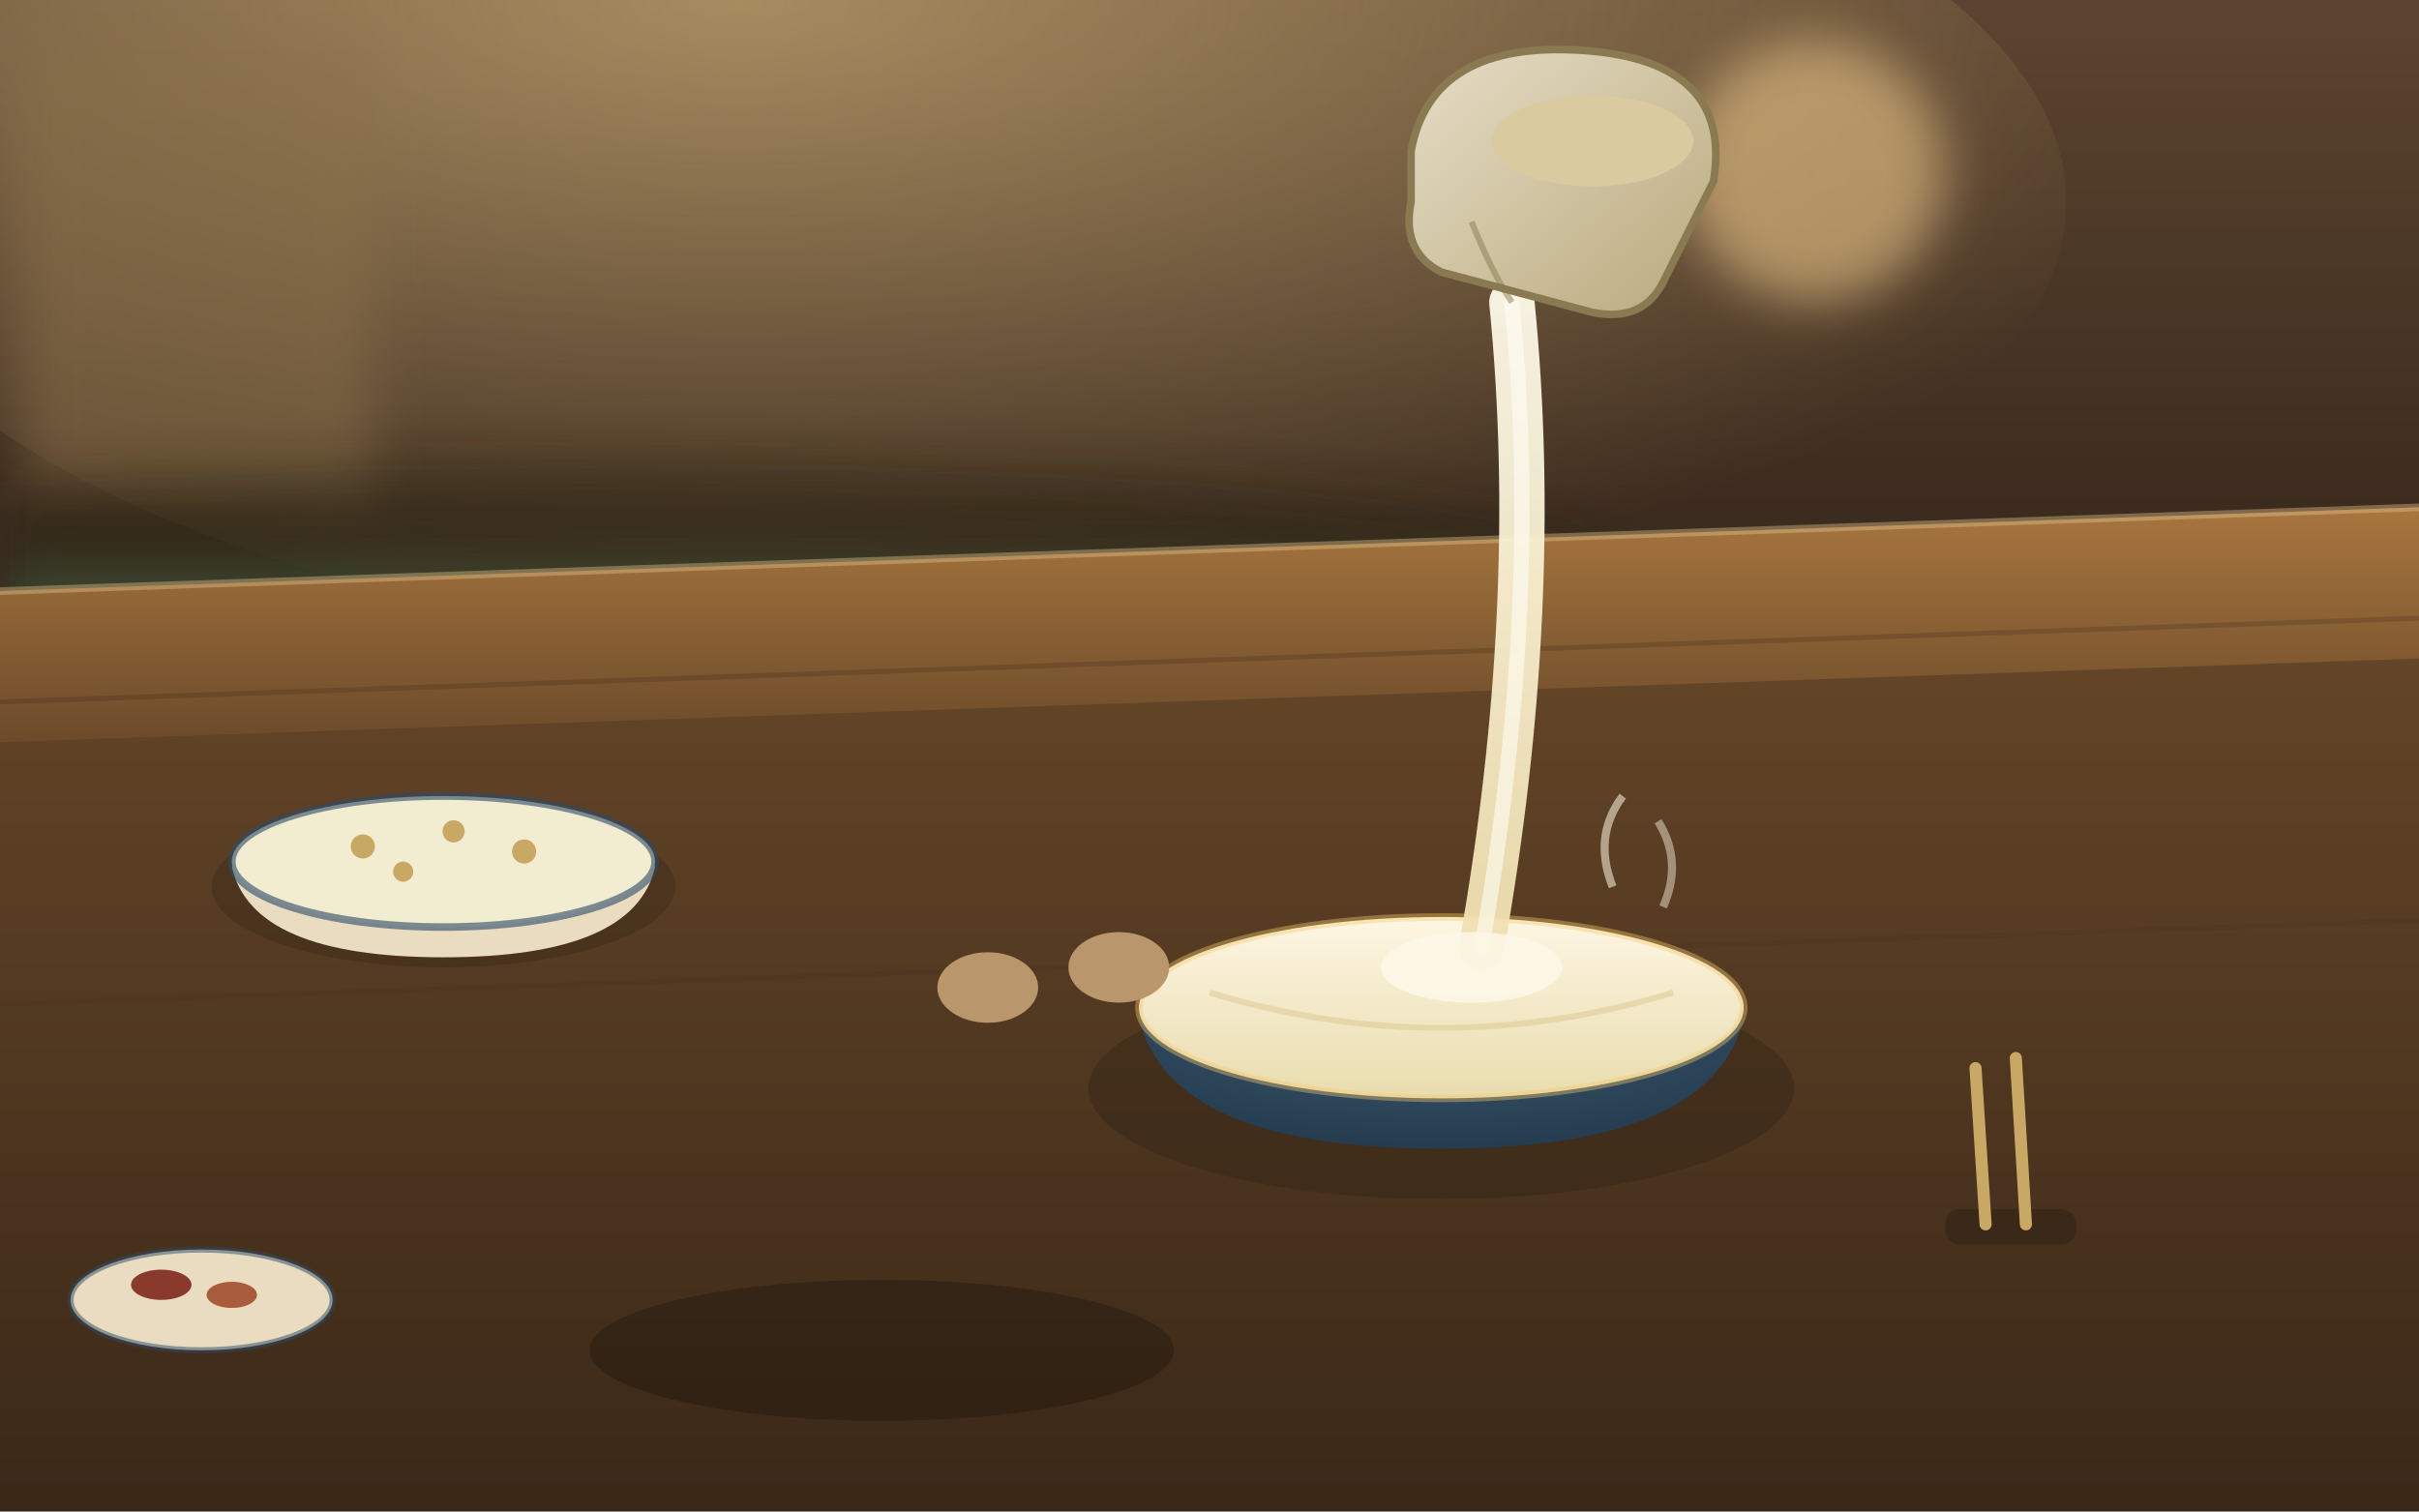
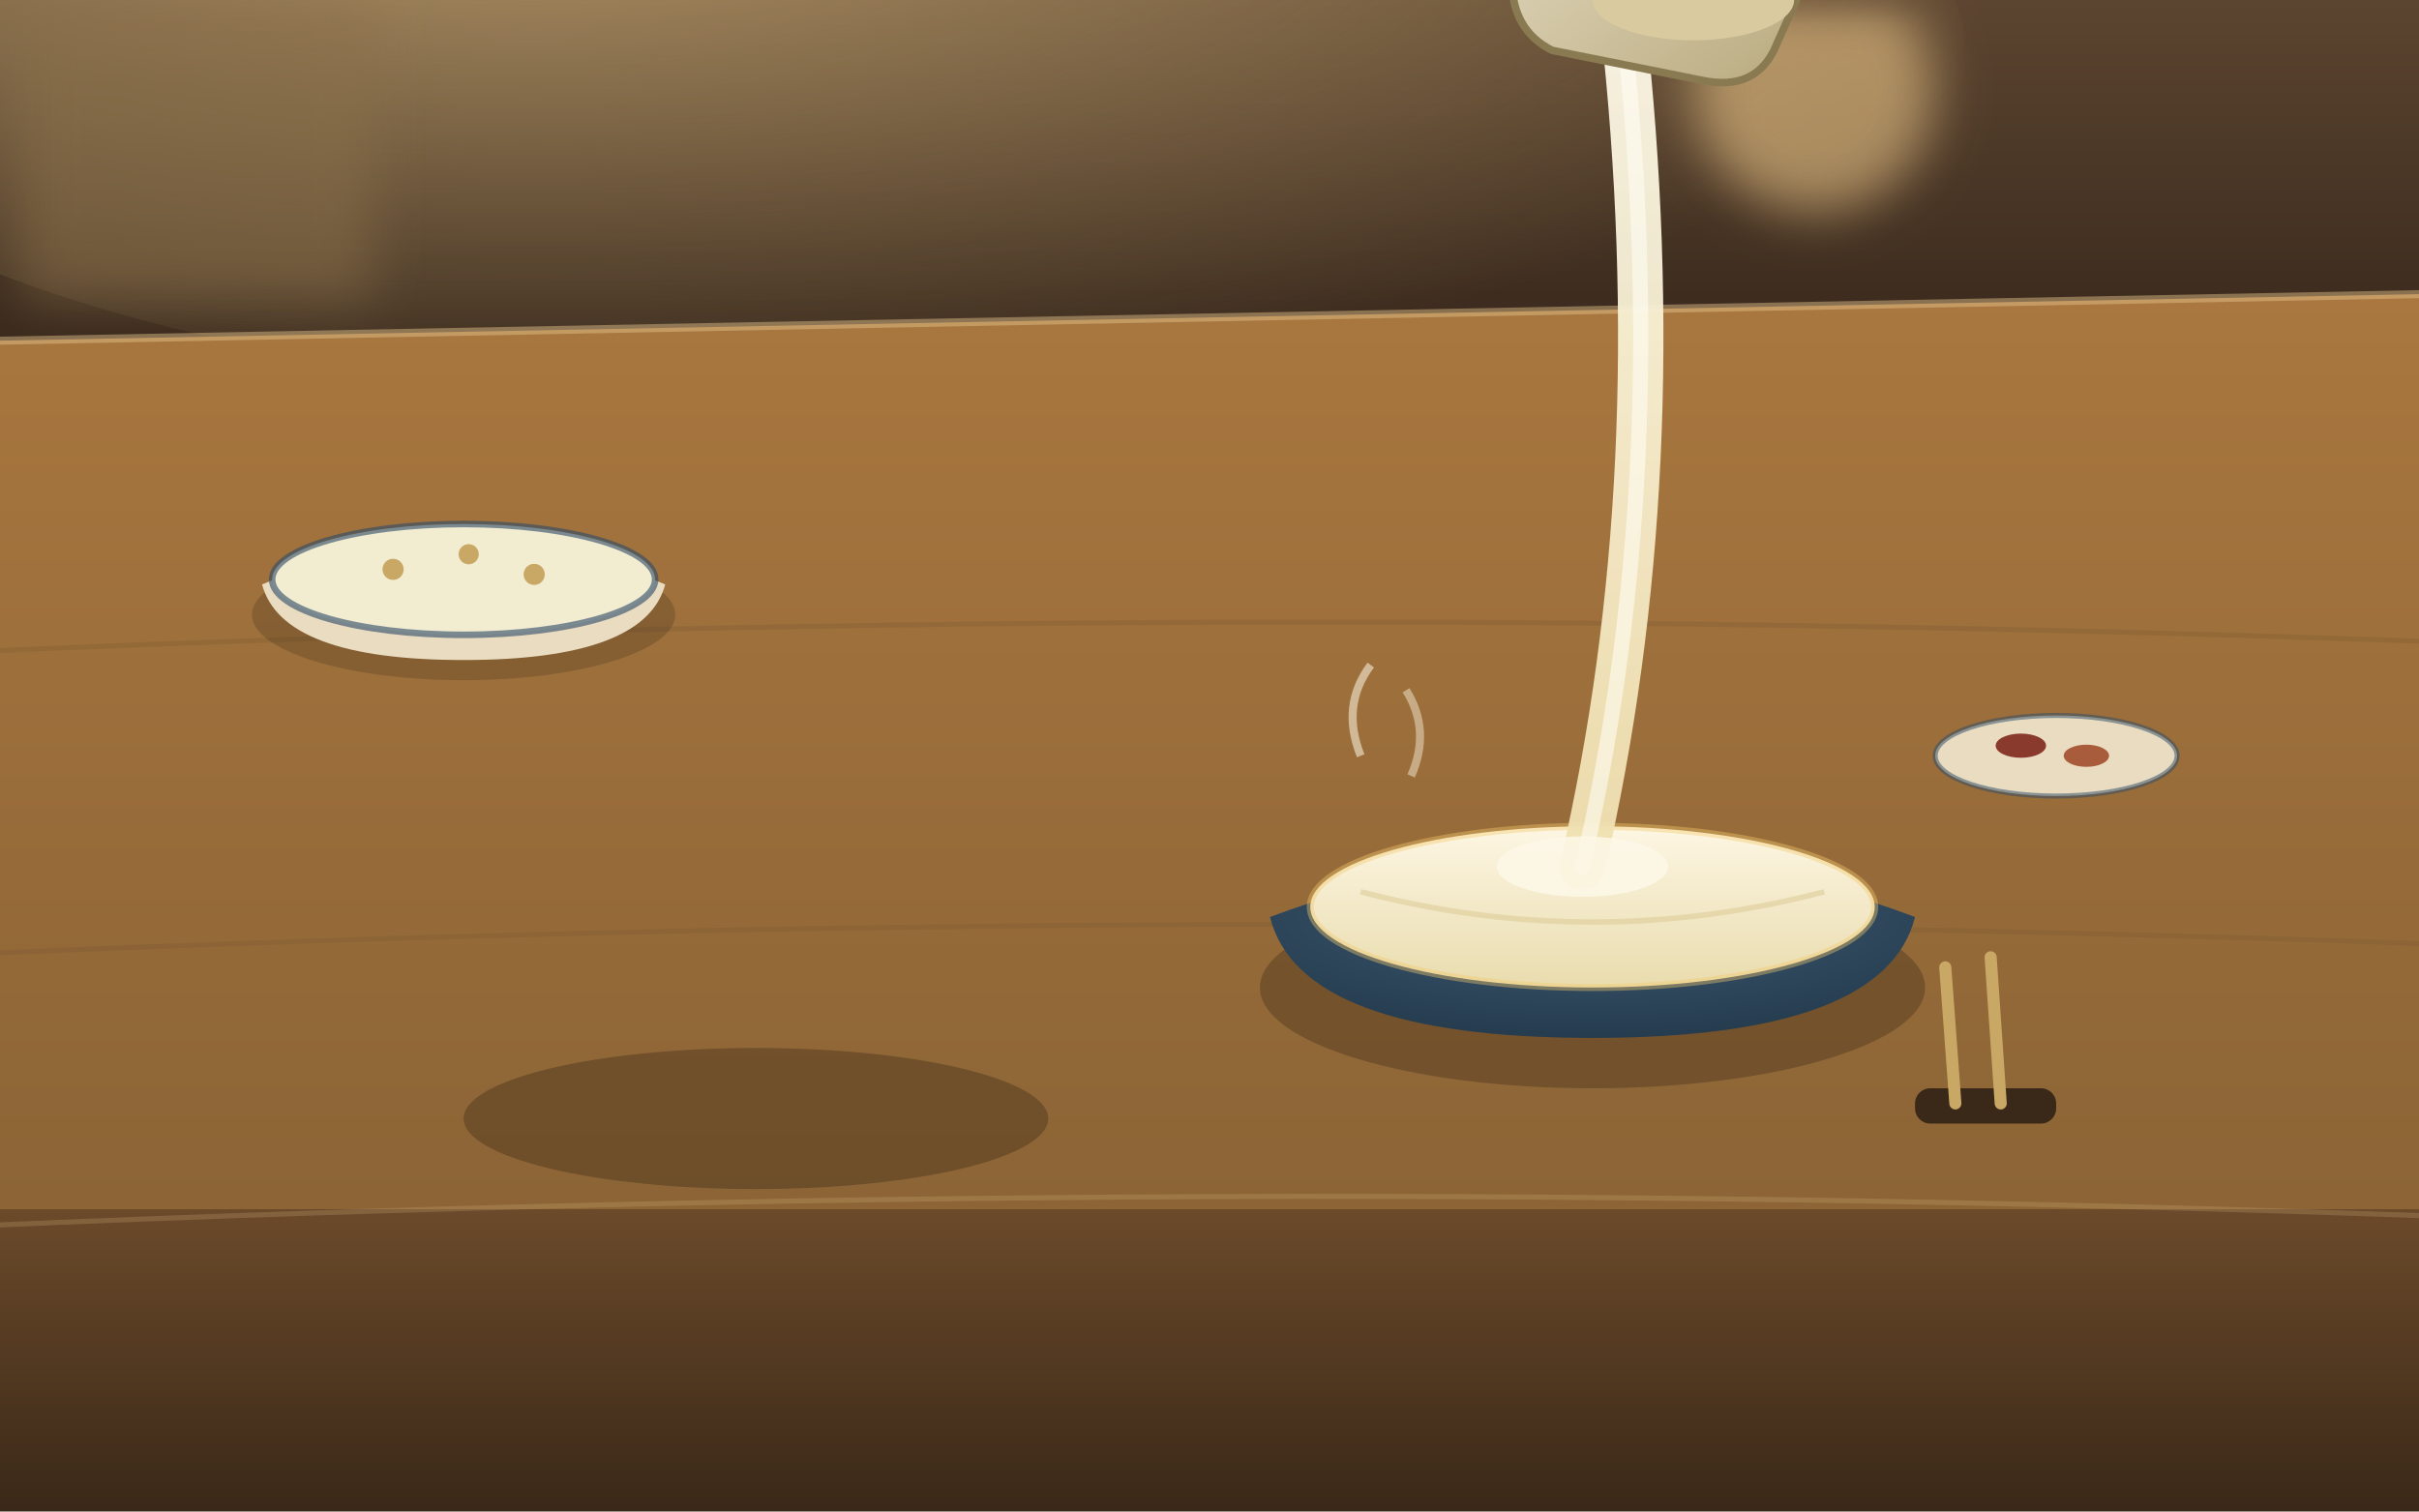
<svg xmlns="http://www.w3.org/2000/svg" viewBox="0 0 480 300" data-prefix="chs1" data-title="Cinnamon climbs the low table to watch the tororo go on">
  <defs>
    <linearGradient id="chs1-wall" x1="0" y1="0" x2="0" y2="1">
      <stop offset="0" stop-color="#5c4530" />
      <stop offset="1" stop-color="#332419" />
    </linearGradient>
-     <radialGradient id="chs1-spot" cx="0.4" cy="0.28" r="0.7">
+     <radialGradient id="chs1-spot" cx="0.35" cy="0.3" r="0.7">
      <stop offset="0" stop-color="#f2d290" stop-opacity="0.5" />
      <stop offset="1" stop-color="#f2d290" stop-opacity="0" />
    </radialGradient>
    <filter id="chs1-blur" x="-80%" y="-80%" width="260%" height="260%">
      <feGaussianBlur stdDeviation="5" />
    </filter>
    <linearGradient id="chs1-table" x1="0" y1="0" x2="0" y2="1">
      <stop offset="0" stop-color="#a9773f" />
-       <stop offset="1" stop-color="#6b4a2a" />
+       <stop offset="1" stop-color="#8a6335" />
    </linearGradient>
    <linearGradient id="chs1-tableedge" x1="0" y1="0" x2="0" y2="1">
      <stop offset="0" stop-color="#6b4a2a" />
      <stop offset="1" stop-color="#3a2818" />
    </linearGradient>
    <linearGradient id="chs1-tororo" x1="0" y1="0" x2="0" y2="1">
      <stop offset="0" stop-color="#fdf6e3" />
      <stop offset="1" stop-color="#e9dcae" />
    </linearGradient>
    <linearGradient id="chs1-stream" x1="0" y1="0" x2="0" y2="1">
      <stop offset="0" stop-color="#fdf8e8" />
      <stop offset="1" stop-color="#efe0af" />
    </linearGradient>
    <radialGradient id="chs1-bowl" cx="0.5" cy="0.3" r="0.8">
      <stop offset="0" stop-color="#3d5a72" />
      <stop offset="1" stop-color="#22384a" />
    </radialGradient>
    <linearGradient id="chs1-pot" x1="0" y1="0" x2="1" y2="1">
      <stop offset="0" stop-color="#e6ddc6" />
      <stop offset="1" stop-color="#b8a97c" />
    </linearGradient>
  </defs>
-   <rect x="0" y="0" width="480" height="130" fill="url(#chs1-wall)" />
-   <ellipse cx="190" cy="40" rx="220" ry="90" fill="url(#chs1-spot)" />
-   <rect x="4" y="10" width="70" height="90" fill="#8a7048" opacity="0.5" filter="url(#chs1-blur)" />
-   <circle cx="360" cy="34" r="26" fill="#f6cf8e" opacity="0.55" filter="url(#chs1-blur)" />
-   <ellipse cx="120" cy="112" rx="200" ry="20" fill="#241a10" opacity="0.4" filter="url(#chs1-blur)" />
-   <rect x="0" y="112" width="480" height="18" fill="#4a6b4a" opacity="0.5" filter="url(#chs1-blur)" />
-   <path d="M-20 118 L500 100 L500 300 L-20 300 Z" fill="url(#chs1-tableedge)" />
-   <path d="M-20 118 L500 100 L500 130 L-20 148 Z" fill="url(#chs1-table)" />
-   <path d="M-20 118 L500 100" stroke="#e6c58e" stroke-width="1.5" opacity="0.4" fill="none" />
-   <line x1="-20" y1="140" x2="500" y2="122" stroke="#3a2818" stroke-width="1" opacity="0.25" />
-   <line x1="-20" y1="200" x2="500" y2="182" stroke="#3a2818" stroke-width="1" opacity="0.15" />
-   <ellipse cx="88" cy="176" rx="46" ry="16" fill="#241a10" opacity="0.25" />
-   <path d="M46 172 q42 -20 84 0 q-4 18 -42 18 q-38 0 -42 -18z" fill="#e9dcc0" />
-   <ellipse cx="88" cy="171" rx="42" ry="13" fill="#f2ecd0" />
-   <ellipse cx="88" cy="171" rx="42" ry="13" fill="none" stroke="#2c4a68" stroke-width="1.5" opacity="0.6" />
-   <circle cx="72" cy="168" r="2.4" fill="#c9a866" />
-   <circle cx="90" cy="165" r="2.2" fill="#c9a866" />
-   <circle cx="104" cy="169" r="2.4" fill="#c9a866" />
-   <circle cx="80" cy="173" r="2" fill="#c9a866" />
-   <ellipse cx="286" cy="216" rx="70" ry="22" fill="#241a10" opacity="0.3" />
-   <path d="M226 202 q60 -26 120 0 q-6 26 -60 26 q-54 0 -60 -26z" fill="url(#chs1-bowl)" />
-   <ellipse cx="286" cy="200" rx="60" ry="18" fill="url(#chs1-tororo)" />
-   <path d="M240 197 q46 14 92 0" stroke="#d9c890" stroke-width="1.2" fill="none" opacity="0.5" />
-   <ellipse cx="286" cy="200" rx="60" ry="18" fill="none" stroke="#f2c76b" stroke-width="1.5" opacity="0.4" />
-   <path d="M300 60 q6 60 -6 128" stroke="url(#chs1-stream)" stroke-width="9" fill="none" stroke-linecap="round" opacity="0.95" />
-   <path d="M300 60 q6 60 -6 128" stroke="#fffef4" stroke-width="3" fill="none" stroke-linecap="round" opacity="0.6" />
-   <ellipse cx="292" cy="192" rx="18" ry="7" fill="#fdf8e8" opacity="0.85" />
-   <path d="M280 30 q4 -22 34 -20 q30 2 26 26 l-10 20 q-4 8 -14 6 l-30 -8 q-8 -4 -6 -14z" fill="url(#chs1-pot)" stroke="#8a7a52" stroke-width="1.5" />
-   <ellipse cx="316" cy="28" rx="20" ry="9" fill="#d9caa0" />
-   <path d="M292 44 q4 10 8 16" stroke="#8a7a52" stroke-width="1.2" fill="none" opacity="0.5" />
-   <rect x="386" y="240" width="26" height="7" rx="3" fill="#3a2818" />
-   <line x1="392" y1="212" x2="394" y2="243" stroke="#c9a866" stroke-width="2.4" stroke-linecap="round" />
-   <line x1="400" y1="210" x2="402" y2="243" stroke="#c9a866" stroke-width="2.4" stroke-linecap="round" />
-   <ellipse cx="40" cy="258" rx="26" ry="10" fill="#e9dcc0" />
-   <ellipse cx="40" cy="258" rx="26" ry="10" fill="none" stroke="#2c4a68" stroke-width="1.2" opacity="0.5" />
-   <ellipse cx="32" cy="255" rx="6" ry="3" fill="#8a3a2c" />
-   <ellipse cx="46" cy="257" rx="5" ry="2.6" fill="#a85c3c" />
-   <ellipse cx="175" cy="268" rx="58" ry="14" fill="#000" opacity="0.22" />
-   <g transform="translate(112 40) scale(0.98) rotate(-3 120 120)">
+   <rect x="0" y="0" width="480" height="80" fill="url(#chs1-wall)" />
+   <ellipse cx="170" cy="10" rx="220" ry="70" fill="url(#chs1-spot)" />
+   <rect x="4" y="0" width="70" height="60" fill="#8a7048" opacity="0.5" filter="url(#chs1-blur)" />
+   <circle cx="360" cy="18" r="24" fill="#f6cf8e" opacity="0.55" filter="url(#chs1-blur)" />
+   <polygon points="-20,68 500,58 500,240 -20,250" fill="url(#chs1-table)" />
+   <path d="M-20 68 L500 58" stroke="#e6c58e" stroke-width="1.6" opacity="0.45" fill="none" />
+   <path d="M-20 130 Q240 118 500 128" stroke="#5c4327" stroke-width="1" opacity="0.15" fill="none" />
+   <path d="M-20 190 Q240 178 500 188" stroke="#5c4327" stroke-width="1" opacity="0.15" fill="none" />
+   <rect x="-20" y="240" width="520" height="60" fill="url(#chs1-tableedge)" />
+   <path d="M-20 244 Q240 232 500 242" stroke="#e6c58e" stroke-width="1" opacity="0.2" fill="none" />
+   <ellipse cx="92" cy="122" rx="42" ry="13" fill="#241a10" opacity="0.2" />
+   <path d="M52 116 q40 -17 80 0 q-4 15 -40 15 q-36 0 -40 -15z" fill="#e9dcc0" />
+   <ellipse cx="92" cy="115" rx="38" ry="11" fill="#f2ecd0" />
+   <ellipse cx="92" cy="115" rx="38" ry="11" fill="none" stroke="#2c4a68" stroke-width="1.3" opacity="0.6" />
+   <circle cx="78" cy="113" r="2.1" fill="#c9a866" />
+   <circle cx="93" cy="110" r="2" fill="#c9a866" />
+   <circle cx="106" cy="114" r="2.1" fill="#c9a866" />
+   <ellipse cx="408" cy="150" rx="24" ry="8" fill="#e9dcc0" />
+   <ellipse cx="408" cy="150" rx="24" ry="8" fill="none" stroke="#2c4a68" stroke-width="1" opacity="0.5" />
+   <ellipse cx="401" cy="148" rx="5" ry="2.4" fill="#8a3a2c" />
+   <ellipse cx="414" cy="150" rx="4.5" ry="2.2" fill="#a85c3c" />
+   <rect x="380" y="216" width="28" height="7" rx="3" fill="#3a2818" />
+   <line x1="386" y1="192" x2="388" y2="219" stroke="#c9a866" stroke-width="2.4" stroke-linecap="round" />
+   <line x1="395" y1="190" x2="397" y2="219" stroke="#c9a866" stroke-width="2.4" stroke-linecap="round" />
+   <ellipse cx="150" cy="222" rx="58" ry="14" fill="#000" opacity="0.22" />
+   <g transform="translate(56 26) scale(0.82) rotate(4 120 120)">
    <use href="#advc-cinnamon" width="240" height="240" />
  </g>
-   <ellipse cx="196" cy="196" rx="10" ry="7" fill="#b9966c" />
-   <ellipse cx="222" cy="192" rx="10" ry="7" fill="#b9966c" />
-   <path d="M320 176 q-4 -10 2 -18" stroke="#fdf6e3" stroke-width="1.6" fill="none" opacity="0.55" />
-   <path d="M330 180 q4 -9 -1 -17" stroke="#fdf6e3" stroke-width="1.6" fill="none" opacity="0.45" />
+   <ellipse cx="316" cy="196" rx="66" ry="20" fill="#241a10" opacity="0.28" />
+   <path d="M252 182 q64 -24 128 0 q-6 24 -64 24 q-58 0 -64 -24z" fill="url(#chs1-bowl)" />
+   <ellipse cx="316" cy="180" rx="56" ry="16" fill="url(#chs1-tororo)" />
+   <path d="M270 177 q46 12 92 0" stroke="#d9c890" stroke-width="1.1" fill="none" opacity="0.5" />
+   <ellipse cx="316" cy="180" rx="56" ry="16" fill="none" stroke="#f2c76b" stroke-width="1.4" opacity="0.4" />
+   <path d="M322 4 q10 90 -8 168" stroke="url(#chs1-stream)" stroke-width="9" fill="none" stroke-linecap="round" opacity="0.95" />
+   <path d="M322 4 q10 90 -8 168" stroke="#fffef4" stroke-width="3" fill="none" stroke-linecap="round" opacity="0.6" />
+   <ellipse cx="314" cy="172" rx="17" ry="6" fill="#fdf8e8" opacity="0.85" />
+   <path d="M300 -20 q4 -14 34 -12 q30 2 26 24 l-8 18 q-4 8 -14 6 l-30 -6 q-8 -4 -8 -14z" fill="url(#chs1-pot)" stroke="#8a7a52" stroke-width="1.5" />
+   <ellipse cx="336" cy="0" rx="20" ry="8" fill="#d9caa0" />
+   <path d="M270 150 q-4 -10 2 -18" stroke="#fdf6e3" stroke-width="1.6" fill="none" opacity="0.55" />
+   <path d="M280 154 q4 -9 -1 -17" stroke="#fdf6e3" stroke-width="1.6" fill="none" opacity="0.45" />
</svg>
